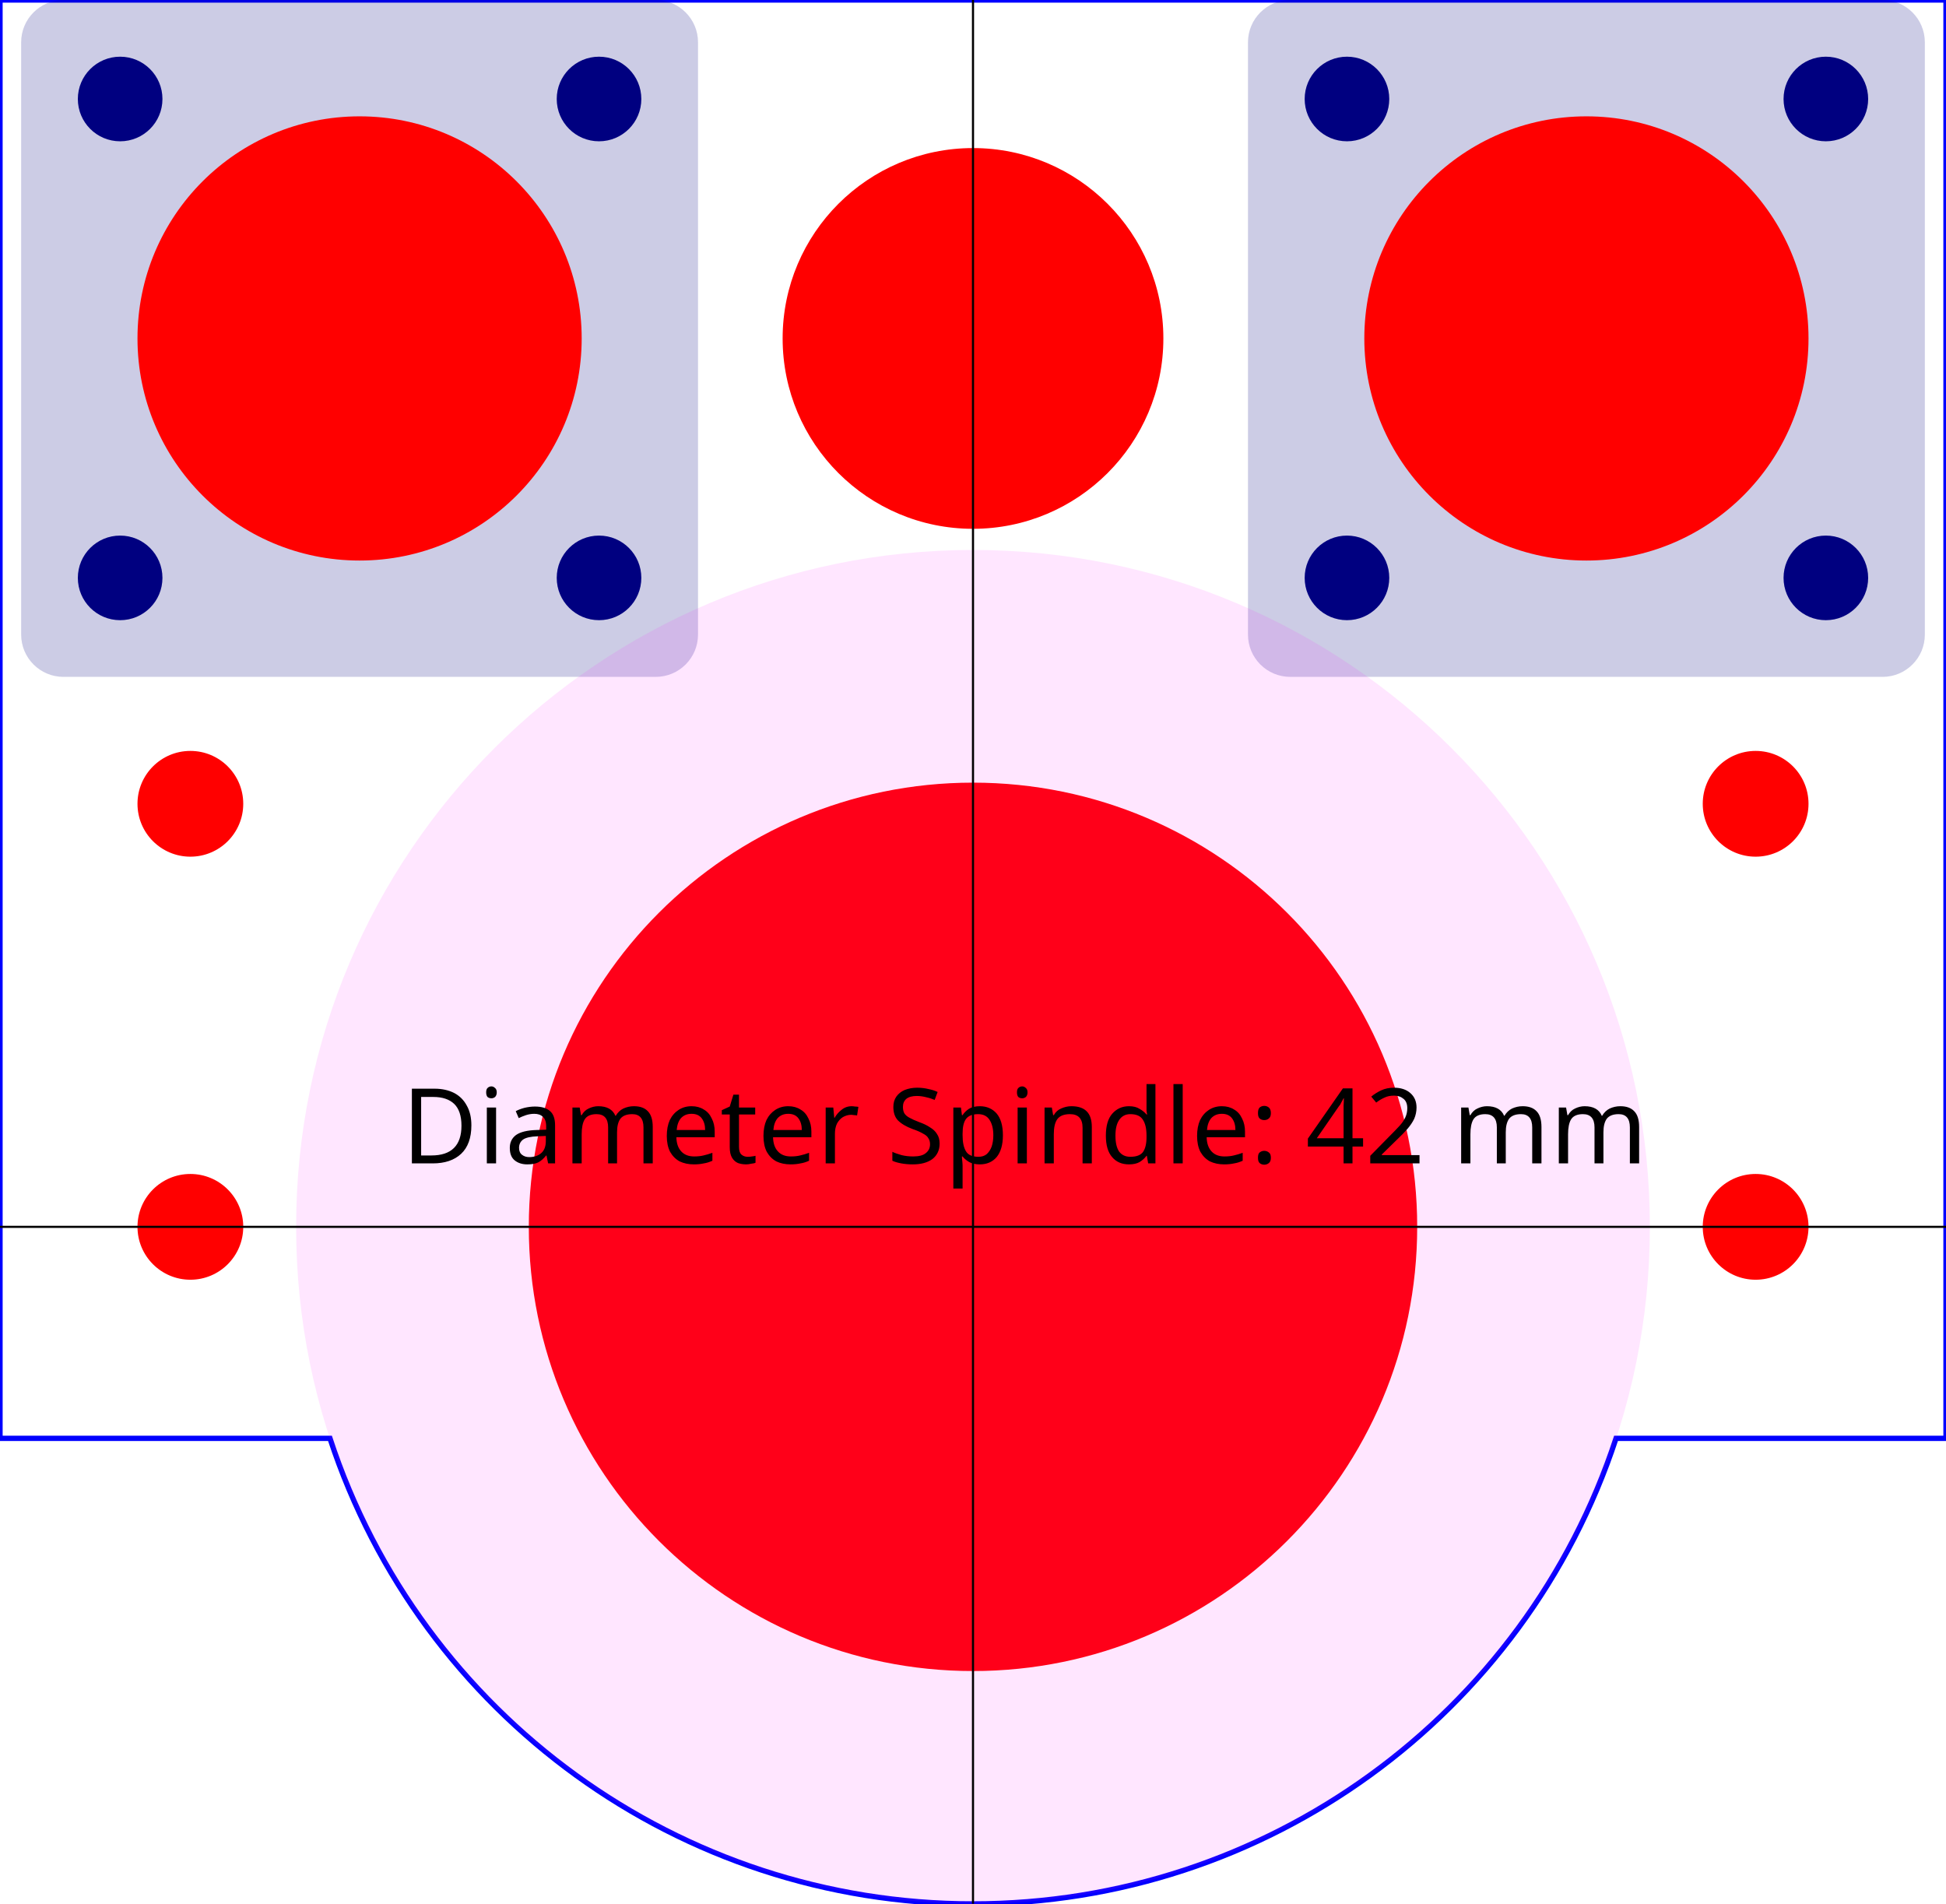
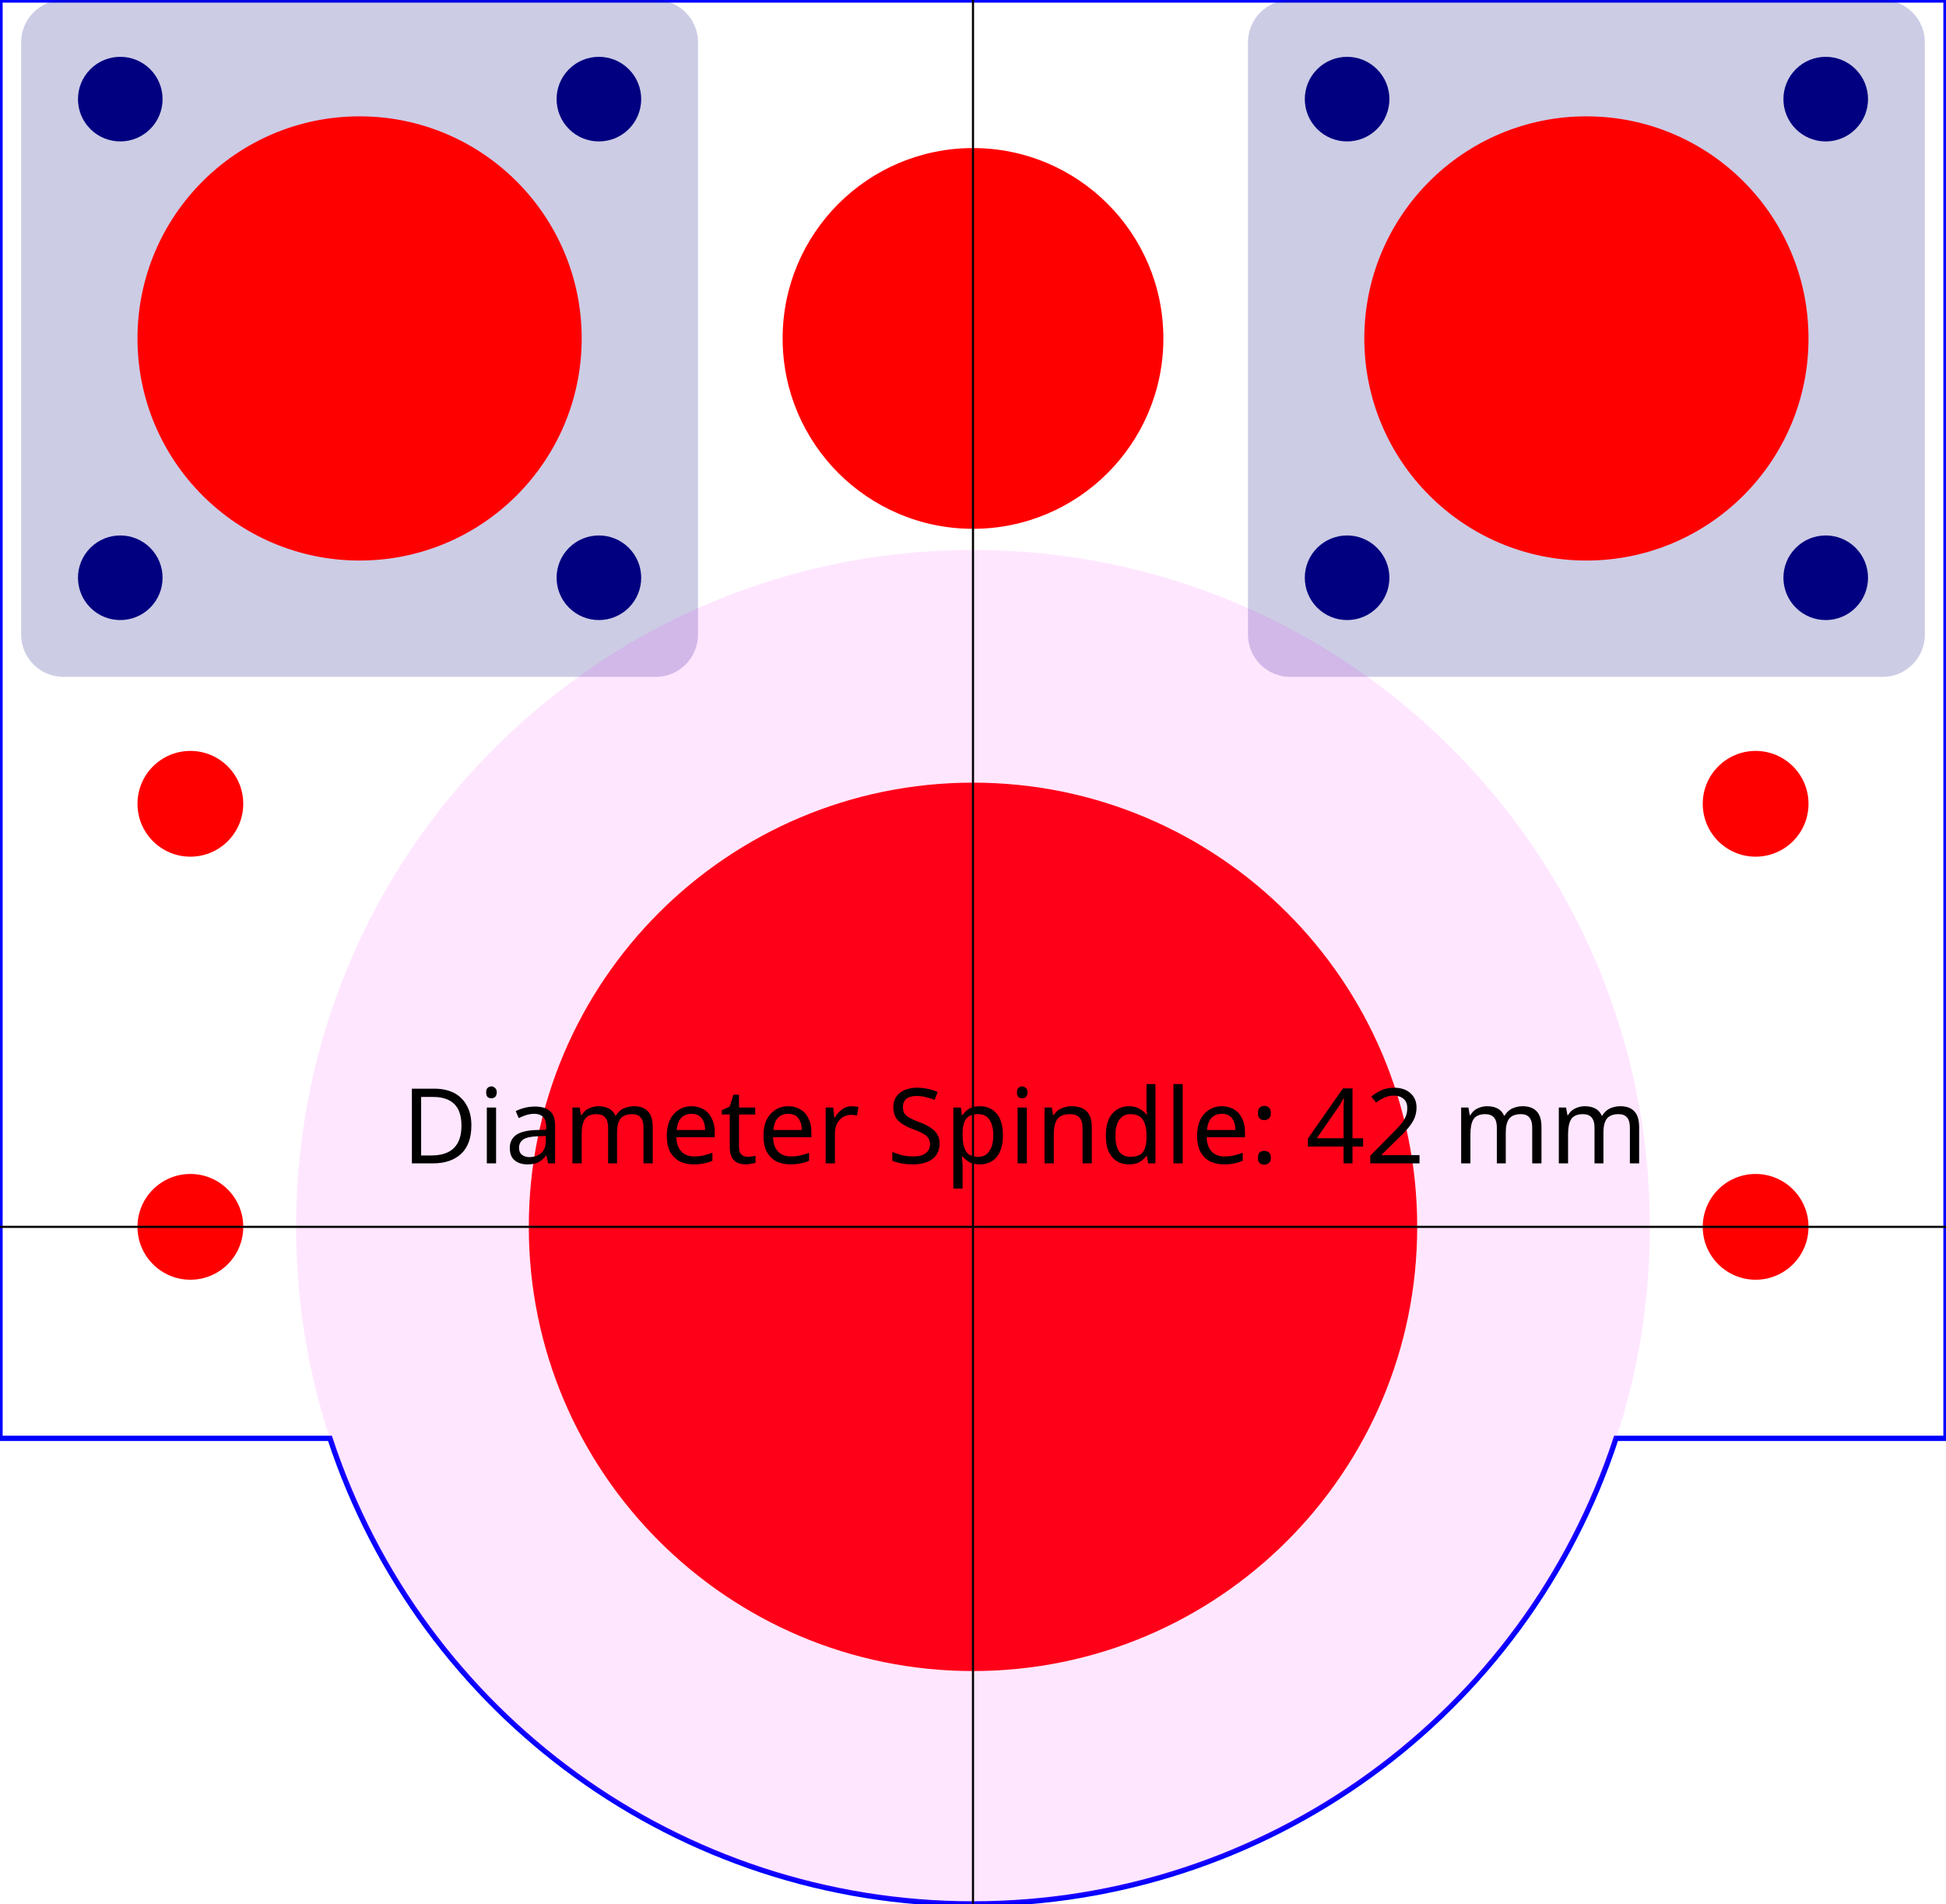
<svg xmlns="http://www.w3.org/2000/svg" version="1.1" width="92mm" height="90mm" viewBox="0 0 92 90" id="cnc1310-spindle-plate">
  <defs id="defs">
    <circle id="lead_screw_central_hole_ref" style="fill:#ff0000;fill-opacity:1" cx="0" cy="0" r="9.0" />
    <rect id="bearing_base" style="fill:#000080;fill-opacity:0.2" width="32" height="32" x="0" y="0" rx="2" ry="2" />
    <circle id="bearing_cylinder" style="fill:#ff0000;fill-opacity:1" cx="0" cy="0" r="10.5" />
    <circle id="bearing_screw_4.0mm" style="fill:#000080;fill-opacity:1" cx="0" cy="0" r="2.0" />
    <circle id="spacer_screw_5.0mm" style="fill:#ff0000;fill-opacity:1" cx="0" cy="0" r="2.5" />
  </defs>
  <g id="layer1" transform="translate(0,0)">
    <path id="contour" style="fill:none;stroke:#0000ff;stroke-width:0.25" d="M 0.0,0.0 h 92 v 68 h -15.6 a 32.0 32.0 0 0 1  -60.8 0 h -15.6 v -68 z" />
    <use href="#lead_screw_central_hole_ref" x="46" y="16" id="lead_screw_central_hole" />
    <use href="#bearing_base" x="1" y="0" id="bearing_base_left" />
    <use href="#bearing_cylinder" x="17" y="16" id="bearing_cylinder_left" />
    <use href="#bearing_base" x="59" y="0" id="bearing_base_right" />
    <use href="#bearing_cylinder" x="75" y="16" id="bearing_cylinder_right" />
-     <use href="#bearing_screw_4.0mm" x="5.680" y="4.680" id="bearing_screw_4.0mm_use28" />
-     <use href="#bearing_screw_4.0mm" x="28.32" y="4.680" id="bearing_screw_4.0mm_use30" />
-     <use href="#bearing_screw_4.0mm" x="5.680" y="27.32" id="bearing_screw_4.0mm_use36" />
-     <use href="#bearing_screw_4.0mm" x="28.32" y="27.32" id="bearing_screw_4.0mm_use38" />
-     <use href="#bearing_screw_4.0mm" x="63.68" y="4.680" id="bearing_screw_4.0mm_use32" />
-     <use href="#bearing_screw_4.0mm" x="86.32" y="4.680" id="bearing_screw_4.0mm_use34" />
-     <use href="#bearing_screw_4.0mm" x="63.68" y="27.32" id="bearing_screw_4.0mm_use40" />
-     <use href="#bearing_screw_4.0mm" x="86.32" y="27.32" id="bearing_screw_4.0mm_use42" />
+     <g transform="translate(17,16)">
+       <use href="#bearing_screw_4.0mm" transform="rotate(-45)   translate(0.0 16)" id="bearing_screw_4.0mm_use28" />
+       <use href="#bearing_screw_4.0mm" transform="rotate(-135)  translate(0.0 16)" id="bearing_screw_4.0mm_use30" />
+       <use href="#bearing_screw_4.0mm" transform="rotate(-225)  translate(0.0 16)" id="bearing_screw_4.0mm_use36" />
+       <use href="#bearing_screw_4.0mm" transform="rotate(-315)  translate(0.0 16)" id="bearing_screw_4.0mm_use38" />
+     </g>
+     <g transform="translate(75,16)">
+       <use href="#bearing_screw_4.0mm" transform="rotate(-45)   translate(0.0 16)" id="bearing_screw_4.0mm_use32" />
+       <use href="#bearing_screw_4.0mm" transform="rotate(-135)  translate(0.0 16)" id="bearing_screw_4.0mm_use34" />
+       <use href="#bearing_screw_4.0mm" transform="rotate(-225)  translate(0.0 16)" id="bearing_screw_4.0mm_use40" />
+       <use href="#bearing_screw_4.0mm" transform="rotate(-315)  translate(0.0 16)" id="bearing_screw_4.0mm_use42" />
+     </g>
    <circle id="spindle-hole" style="fill:#ff0000;fill-opacity:1" cx="46" cy="58" r="21.0" />
    <circle id="large_circle_indicator" style="fill:#ff00ff;fill-opacity:0.1" cx="46" cy="58" r="32.0" />
    <use href="#spacer_screw_5.0mm" transform="translate( 9 38)" id="spacer_screw_NW" />
    <use href="#spacer_screw_5.0mm" transform="translate(83 38)" id="spacer_screw_NE" />
    <use href="#spacer_screw_5.0mm" transform="translate( 9 58)" id="spacer_screw_SW" />
    <use href="#spacer_screw_5.0mm" transform="translate(83 58)" id="spacer_screw_SE" />
    <text id="legend" xml:space="preserve" style="font-style:normal;font-weight:normal;font-size:4.939px;line-height:1.25;font-family:sans-serif;fill:#000000;fill-opacity:1;stroke:none;stroke-width:0.265" x="10" y="55">
      Diameter Spindle: 42 mm
    </text>
    <path id="horizontal_line" style="fill:none;stroke:#000000;stroke-width:0.1" d="M 0,58 92,58" />
    <path id="vertical_line" style="fill:none;stroke:#000000;stroke-width:0.1" d="M 46,0  46,90" />
  </g>
</svg>
